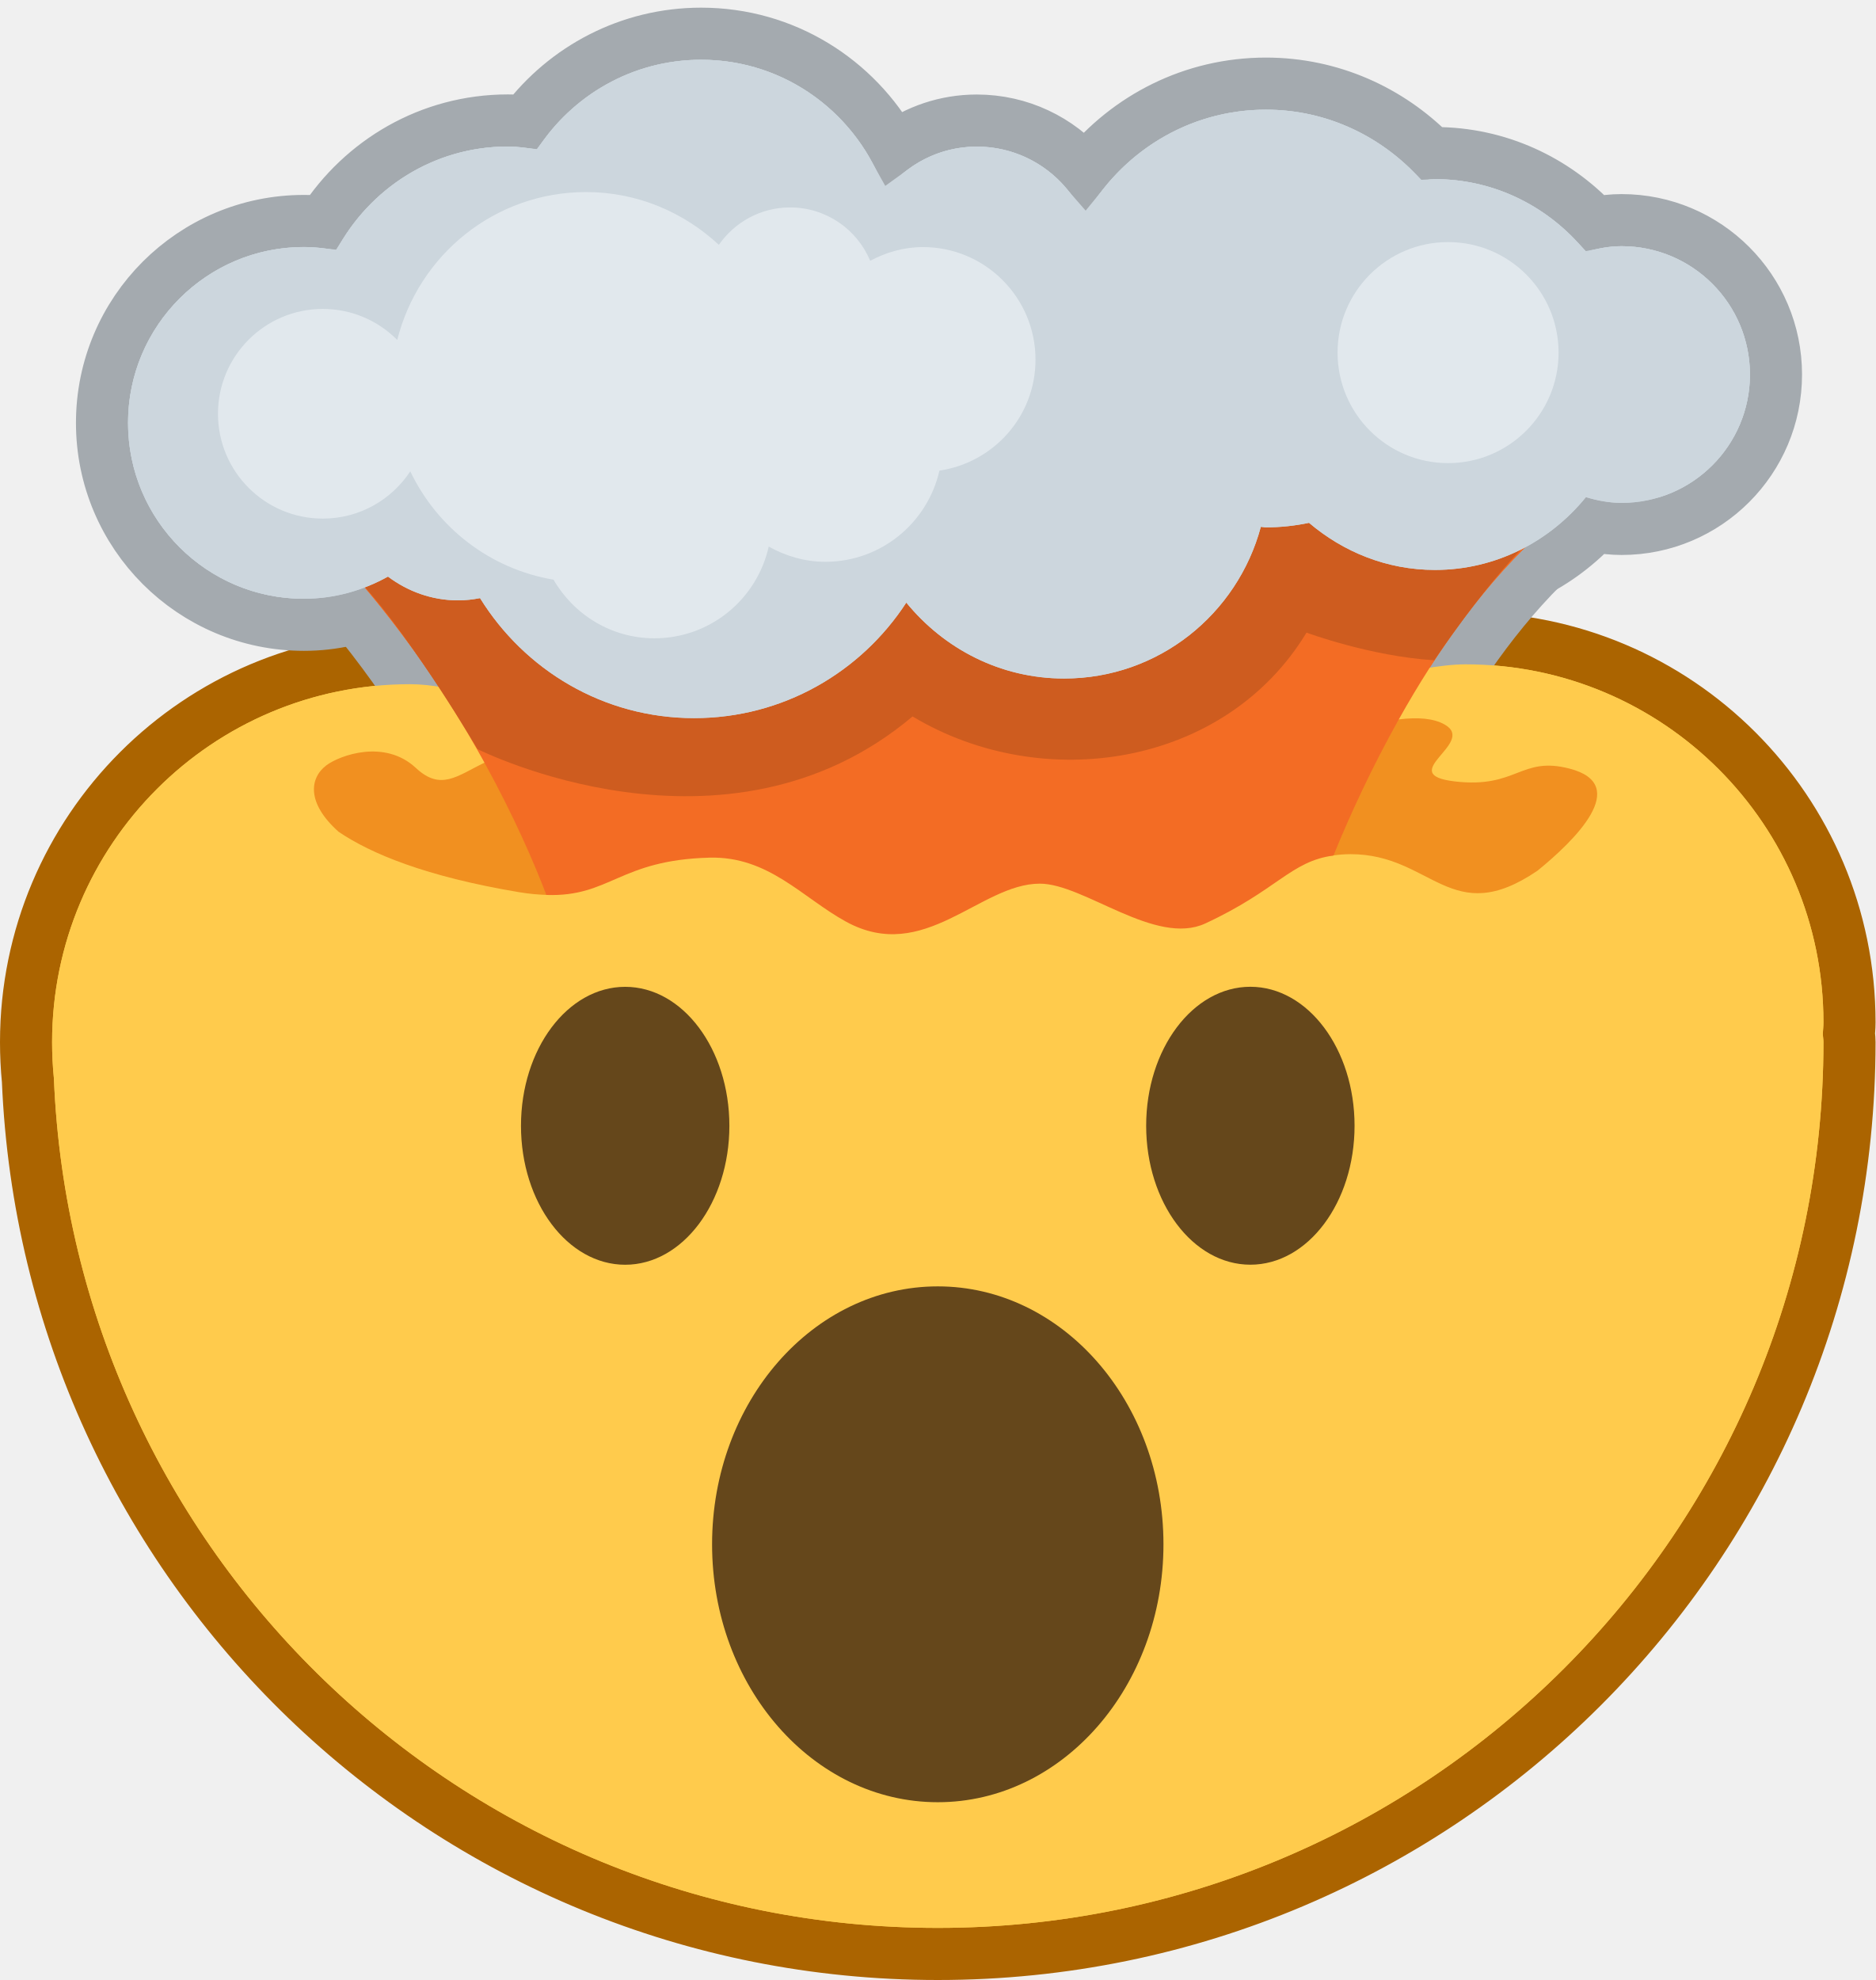
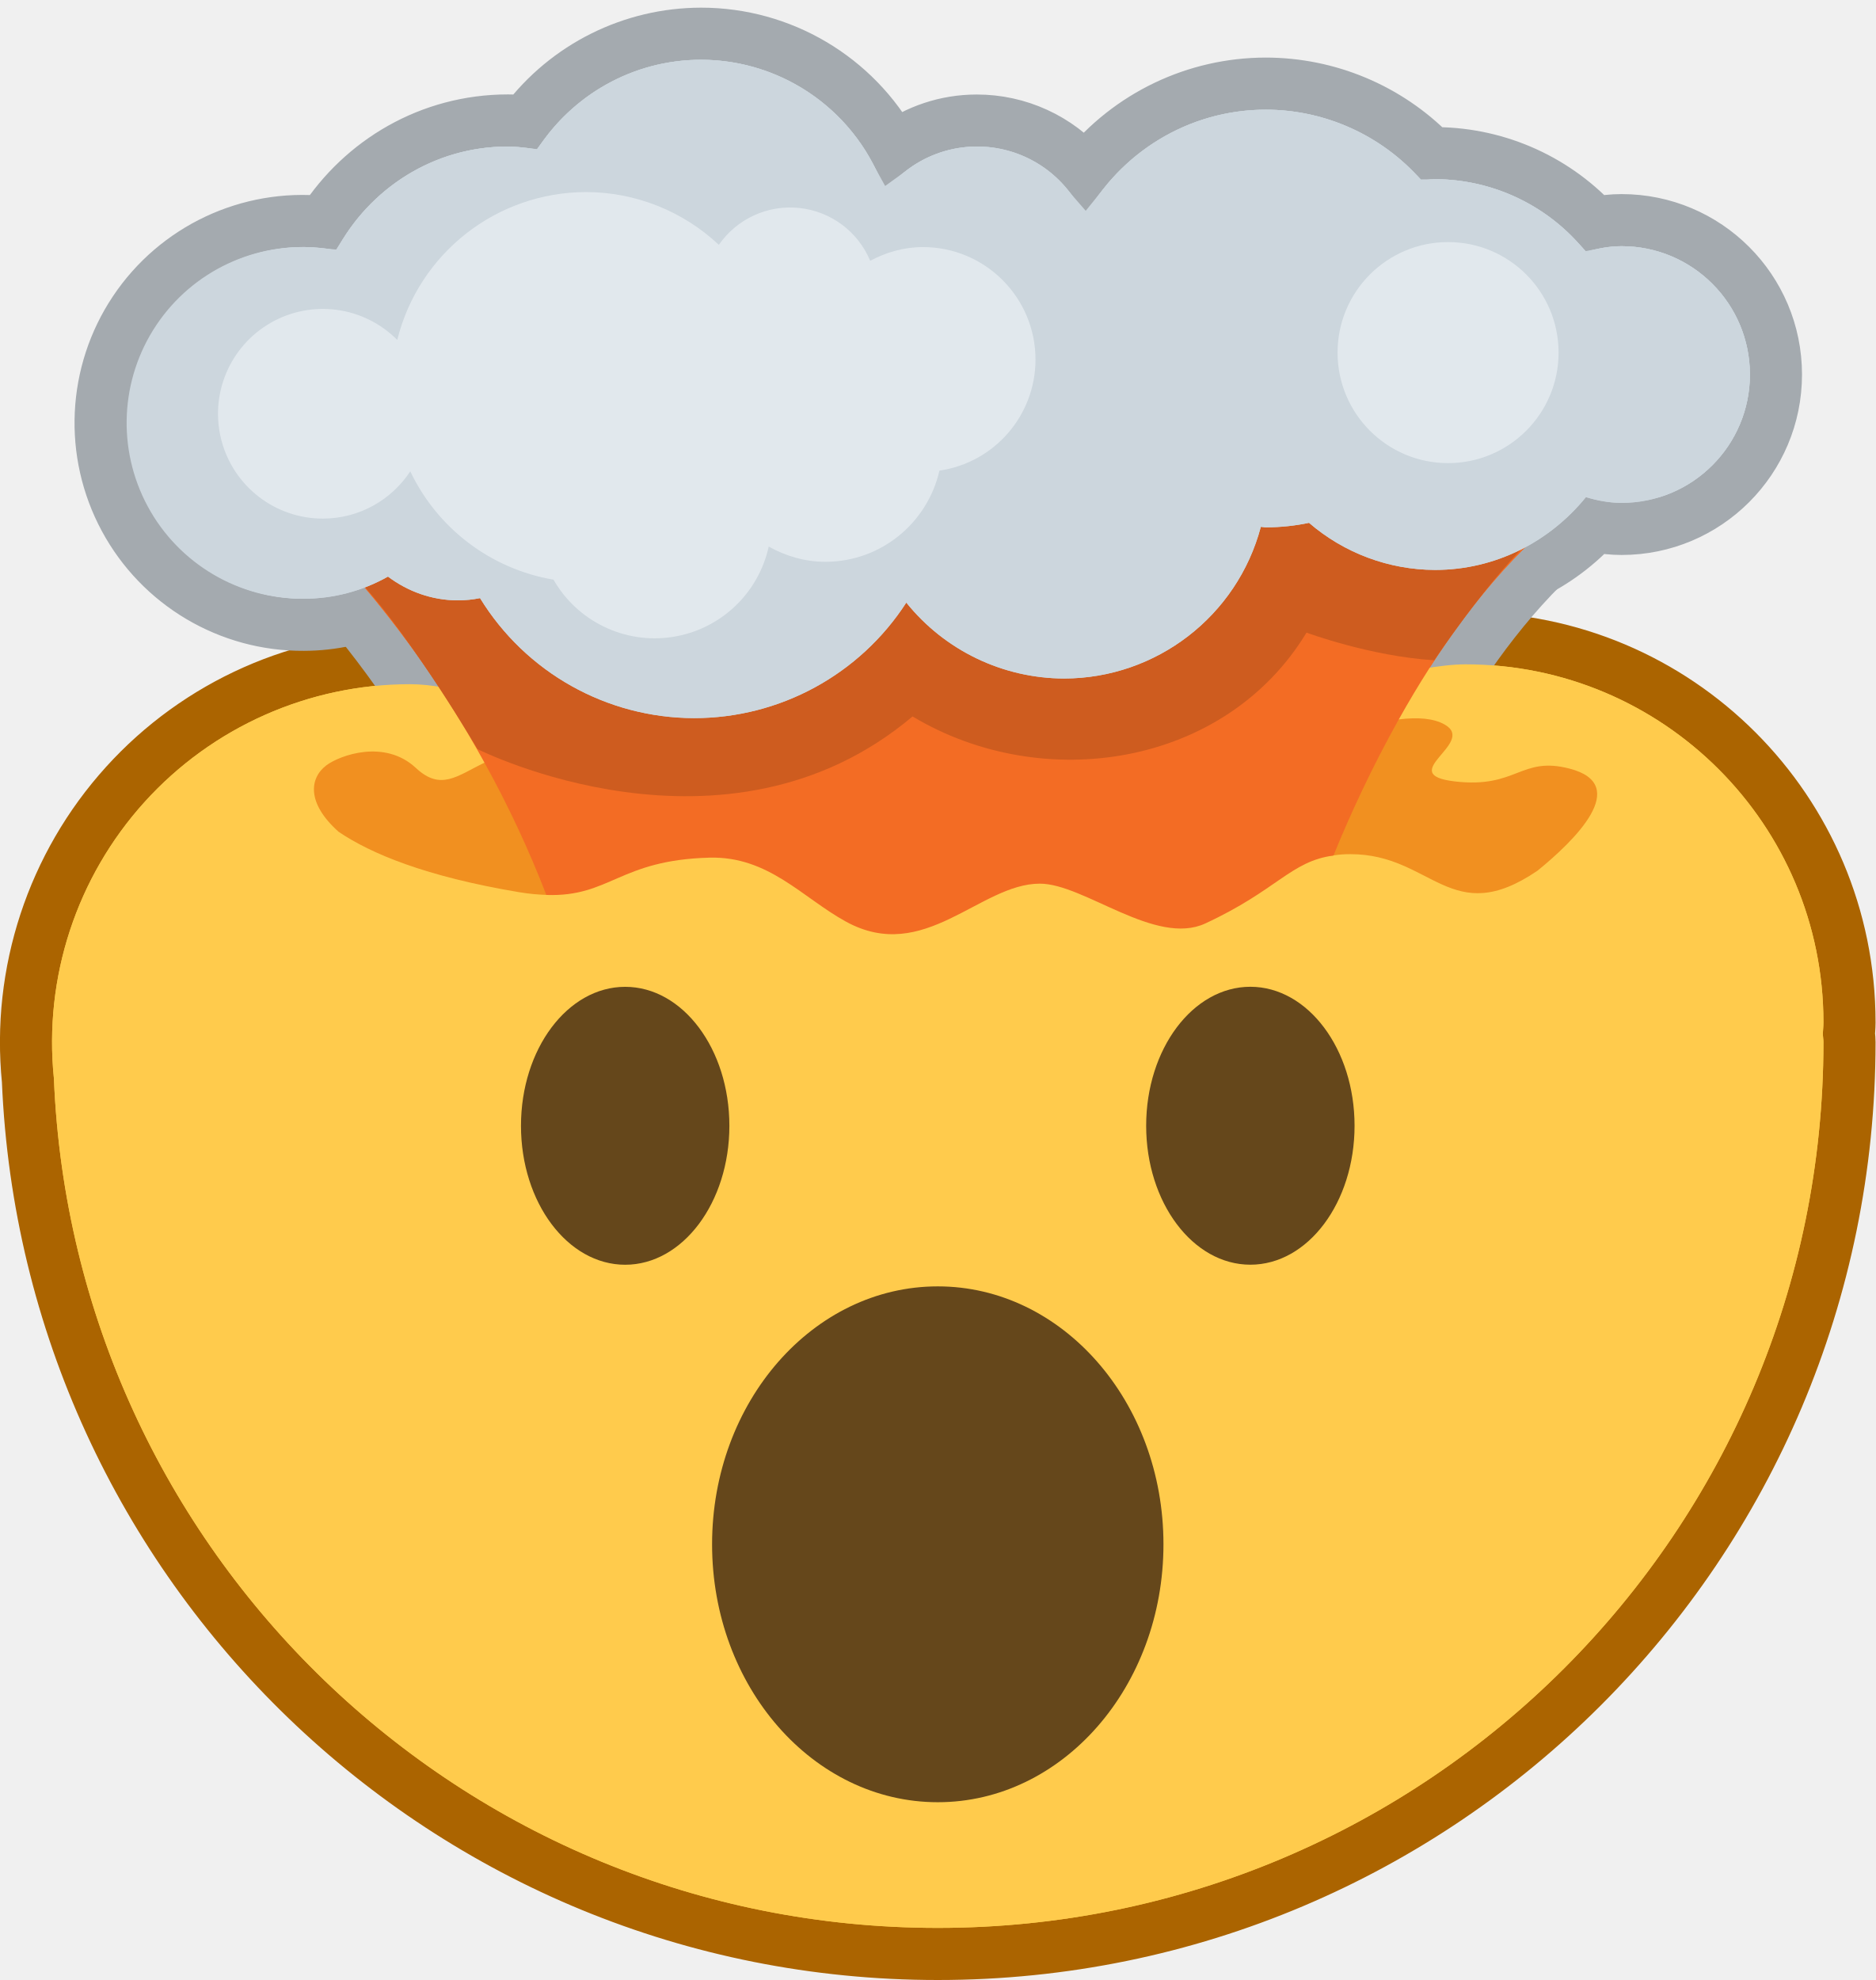
- <svg xmlns="http://www.w3.org/2000/svg" width="36" height="38" viewBox="0 0 36 38" fill="none">
-   <g clip-path="url(#clip0_47_3)">
-     <path d="M25.308 12.826L25.276 12.836L12.36 14.198C12.28 14.154 12.17 14.094 12.036 14.023C11.748 13.871 11.346 13.668 10.89 13.465C10.001 13.069 8.819 12.631 7.87 12.631C3.799 12.631 0.5 15.93 0.5 20C0.5 20.249 0.512 20.494 0.536 20.737C0.925 30.057 8.584 37.5 18 37.5C27.665 37.5 35.5 29.665 35.5 20C35.5 19.947 35.495 19.9 35.492 19.872C35.491 19.857 35.49 19.847 35.489 19.839C35.49 19.826 35.491 19.813 35.492 19.796C35.493 19.788 35.493 19.778 35.494 19.768C35.497 19.728 35.5 19.676 35.5 19.619C35.5 15.549 32.201 12.25 28.131 12.25C27.572 12.25 26.83 12.41 26.264 12.555C25.973 12.629 25.714 12.703 25.528 12.759C25.435 12.786 25.36 12.81 25.308 12.826Z" fill="#FFCB4C" stroke="#AB6400" />
-     <path d="M31.125 4.225C30.945 4.225 30.775 4.245 30.615 4.276C29.845 3.461 28.761 2.938 27.541 2.938C27.52 2.938 27.499 2.939 27.479 2.94C26.668 2.124 25.55 1.605 24.299 1.605C22.89 1.605 21.648 2.257 20.827 3.265C20.323 2.683 19.58 2.314 18.749 2.314C18.15 2.314 17.602 2.508 17.155 2.832C16.432 1.533 15.056 0.647 13.458 0.647C12.074 0.647 10.851 1.312 10.077 2.332C9.974 2.32 9.864 2.312 9.75 2.312C8.25 2.312 6.951 3.096 6.198 4.261C6.079 4.248 5.958 4.241 5.833 4.241C3.693 4.241 1.958 5.976 1.958 8.116C1.958 10.256 3.693 11.991 5.833 11.991C6.401 11.991 6.934 11.863 7.413 11.643C7.815 11.88 8.284 12.022 8.792 12.022C8.852 12.022 8.912 12.02 8.97 12.016C9.935 13.381 11.516 14.282 13.323 14.282C14.983 14.282 16.461 13.525 17.442 12.343C18.225 13.068 19.266 13.522 20.425 13.522C22.338 13.522 23.948 12.305 24.566 10.613C24.71 10.604 24.852 10.589 24.991 10.567C25.698 11.104 26.576 11.438 27.543 11.438C28.762 11.438 29.847 10.915 30.616 10.1C30.776 10.131 30.946 10.151 31.126 10.151C32.762 10.151 34.089 8.824 34.089 7.188C34.089 5.552 32.761 4.225 31.125 4.225Z" fill="#CCD6DD" stroke="#A4AAAF" />
-     <path d="M6.147 9.617L5.438 8.906V10.115V10.117V10.617H5.731C7.136 12.059 8.145 13.576 8.862 14.879C9.416 15.886 9.796 16.765 10.02 17.353L10.138 17.665L10.47 17.676C11.166 17.699 11.599 17.511 11.992 17.34C12.015 17.329 12.038 17.32 12.061 17.309C12.44 17.146 12.85 16.98 13.63 16.96C14.065 16.948 14.413 17.09 14.776 17.316C14.935 17.414 15.087 17.522 15.253 17.641C15.284 17.662 15.315 17.684 15.347 17.707C15.544 17.847 15.762 17.998 16 18.128L16 18.128C16.96 18.653 17.793 18.395 18.447 18.084C18.6 18.011 18.749 17.932 18.886 17.86L18.906 17.849C19.052 17.772 19.185 17.702 19.315 17.642C19.578 17.52 19.781 17.459 19.959 17.459C20.069 17.459 20.238 17.502 20.492 17.604C20.643 17.666 20.785 17.73 20.94 17.801C21.053 17.852 21.173 17.907 21.308 17.966C21.6 18.093 21.93 18.221 22.264 18.282C22.602 18.344 22.981 18.345 23.345 18.177L23.345 18.177C24.013 17.867 24.438 17.574 24.761 17.351C24.795 17.328 24.827 17.306 24.858 17.285C25.185 17.061 25.372 16.954 25.663 16.914L25.949 16.875L26.058 16.608C26.373 15.833 26.784 14.947 27.283 14.054L27.284 14.054C28.008 12.757 28.914 11.469 30.019 10.492L31.009 9.617H29.688H6.147Z" fill="#F36C24" stroke="#A4AAAF" />
-     <path d="M35 19.619C35 15.825 31.925 12.75 28.131 12.75C27.152 12.75 25.379 13.328 25.379 13.328L12.253 14.712C12.253 14.712 9.536 13.131 7.87 13.131C4.075 13.131 1 16.206 1 20C1 20.237 1.012 20.471 1.035 20.702C1.406 29.763 8.849 37 18 37C27.389 37 35 29.389 35 20C35 19.948 34.991 19.899 34.988 19.847C34.991 19.771 35 19.696 35 19.619Z" fill="#FFCB4C" />
-     <path d="M30.126 14.751C29.185 14.507 29.117 15.137 27.924 14.997C26.756 14.86 28.353 14.258 27.729 13.905C27.519 13.786 27.218 13.761 26.847 13.807C25.795 13.936 9.893 14.351 9.3 14.637C8.773 14.891 8.461 15.185 7.982 14.738C7.379 14.176 6.516 14.5 6.266 14.687C5.944 14.929 5.877 15.409 6.5 15.964C7.121 16.384 8.173 16.823 9.965 17.123C10.162 17.156 10.33 17.169 10.487 17.175C11.714 17.216 11.884 15.505 13.617 15.459C14.753 15.429 24.77 16.529 25.595 16.417C25.696 16.403 25.802 16.393 25.924 16.393C27.487 16.393 27.85 17.843 29.513 16.709C30.218 16.136 31.324 15.061 30.126 14.751Z" fill="#F19020" />
-     <path d="M5.938 10.115C7.461 11.642 8.542 13.26 9.3 14.638C9.866 15.667 10.256 16.567 10.487 17.176C11.714 17.217 11.884 16.506 13.617 16.46C14.753 16.43 15.4 17.229 16.24 17.689C17.742 18.511 18.809 16.959 19.959 16.959C20.809 16.959 22.178 18.166 23.135 17.723C24.522 17.08 24.77 16.532 25.595 16.419C25.917 15.628 26.336 14.723 26.847 13.81C27.587 12.486 28.525 11.145 29.688 10.117H5.938V10.115Z" fill="#F36C24" />
-     <path d="M29.306 10.435C30.587 9.172 6.267 10.451 6.965 11.223C7.953 12.317 9.165 14.376 9.165 14.376C9.165 14.376 13.922 16.781 17.516 13.75C20.016 15.25 23.516 14.719 25.078 12.141C25.078 12.141 26.295 12.594 27.529 12.672C27.529 12.672 28.482 11.247 29.306 10.435Z" fill="#CE5C1F" />
-     <path d="M18 34.588C20.392 34.588 22.332 32.372 22.332 29.638C22.332 26.904 20.392 24.688 18 24.688C15.607 24.688 13.668 26.904 13.668 29.638C13.668 32.372 15.607 34.588 18 34.588Z" fill="#65471B" />
-     <path d="M14 21.606C14 23.079 13.104 24.273 12 24.273C10.895 24.273 10 23.079 10 21.606C10 20.133 10.895 18.939 12 18.939C13.104 18.939 14 20.133 14 21.606ZM26 21.605C26 23.078 25.105 24.272 24 24.272C22.895 24.272 22 23.078 22 21.605C22 20.133 22.896 18.938 24 18.938C25.105 18.939 26 20.133 26 21.605Z" fill="#65471B" />
-     <path d="M31.125 4.725C30.885 4.725 30.658 4.77 30.439 4.834C29.751 3.989 28.716 3.438 27.541 3.438C27.454 3.438 27.372 3.458 27.286 3.464C26.552 2.637 25.492 2.105 24.299 2.105C22.794 2.105 21.499 2.944 20.813 4.171C20.467 3.373 19.674 2.814 18.749 2.814C18.031 2.814 17.4 3.156 16.988 3.679C16.48 2.209 15.1 1.147 13.458 1.147C12.135 1.147 10.978 1.836 10.31 2.87C10.126 2.841 9.942 2.812 9.75 2.812C8.318 2.812 7.089 3.624 6.457 4.804C6.254 4.766 6.047 4.741 5.833 4.741C3.969 4.741 2.458 6.252 2.458 8.116C2.458 9.98 3.969 11.491 5.833 11.491C6.421 11.491 6.968 11.332 7.447 11.066C7.823 11.348 8.285 11.522 8.792 11.522C8.937 11.522 9.077 11.506 9.214 11.479C10.069 12.858 11.581 13.782 13.323 13.782C15.032 13.782 16.529 12.897 17.396 11.565C18.116 12.447 19.198 13.022 20.425 13.022C22.24 13.022 23.752 11.784 24.201 10.111C24.235 10.112 24.266 10.121 24.3 10.121C24.583 10.121 24.859 10.09 25.126 10.034C25.78 10.59 26.617 10.938 27.543 10.938C28.717 10.938 29.753 10.387 30.44 9.542C30.659 9.606 30.886 9.651 31.126 9.651C32.486 9.651 33.589 8.548 33.589 7.188C33.589 5.828 32.485 4.725 31.125 4.725Z" fill="#CCD6DD" />
-     <path d="M31.125 4.725C30.885 4.725 30.658 4.77 30.439 4.834C29.751 3.989 28.716 3.438 27.541 3.438C27.454 3.438 27.372 3.458 27.286 3.464C26.552 2.637 25.492 2.105 24.299 2.105C22.794 2.105 21.499 2.944 20.813 4.171C20.467 3.373 19.674 2.814 18.749 2.814C18.031 2.814 17.4 3.156 16.988 3.679C16.48 2.209 15.1 1.147 13.458 1.147C12.135 1.147 10.978 1.836 10.31 2.87C10.126 2.841 9.942 2.812 9.75 2.812C8.318 2.812 7.089 3.624 6.457 4.804C6.254 4.766 6.047 4.741 5.833 4.741C3.969 4.741 2.458 6.252 2.458 8.116C2.458 9.98 3.969 11.491 5.833 11.491C6.421 11.491 6.968 11.332 7.447 11.066C7.823 11.348 8.285 11.522 8.792 11.522C8.937 11.522 9.077 11.506 9.214 11.479C10.069 12.858 11.581 13.782 13.323 13.782C15.032 13.782 16.529 12.897 17.396 11.565C18.116 12.447 19.198 13.022 20.425 13.022C22.24 13.022 23.752 11.784 24.201 10.111C24.235 10.112 24.266 10.121 24.3 10.121C24.583 10.121 24.859 10.09 25.126 10.034C25.78 10.59 26.617 10.938 27.543 10.938C28.717 10.938 29.753 10.387 30.44 9.542C30.659 9.606 30.886 9.651 31.126 9.651C32.486 9.651 33.589 8.548 33.589 7.188C33.589 5.828 32.485 4.725 31.125 4.725Z" fill="#CCD6DD" />
-     <path d="M27.795 8.888C28.966 8.888 29.916 7.938 29.916 6.767C29.916 5.596 28.966 4.646 27.795 4.646C26.624 4.646 25.674 5.596 25.674 6.767C25.674 7.938 26.624 8.888 27.795 8.888Z" fill="#E1E8ED" />
-     <path d="M19.876 6.903C19.876 5.71 18.909 4.742 17.716 4.742C17.348 4.742 17.006 4.843 16.703 5.005C16.452 4.404 15.859 3.981 15.166 3.981C14.599 3.981 14.099 4.266 13.798 4.699C13.128 4.076 12.237 3.686 11.25 3.686C9.495 3.686 8.034 4.896 7.625 6.524C7.26 6.157 6.755 5.929 6.196 5.929C5.085 5.929 4.184 6.83 4.184 7.941C4.184 9.052 5.085 9.953 6.196 9.953C6.899 9.953 7.515 9.592 7.875 9.046C8.392 10.127 9.404 10.919 10.624 11.125C11.014 11.795 11.731 12.25 12.562 12.25C13.636 12.25 14.531 11.496 14.755 10.49C15.079 10.67 15.446 10.782 15.842 10.782C16.912 10.782 17.804 10.033 18.032 9.032C19.074 8.877 19.876 7.988 19.876 6.903Z" fill="#E1E8ED" />
+ <svg xmlns="http://www.w3.org/2000/svg" width="36" height="38" fill="none">
+   <g clip-path="url(#a)">
+     <path fill="#FFCB4C" stroke="#AB6400" d="m25.308 12.826-.032.01-12.916 1.362q-.122-.067-.324-.175a19 19 0 0 0-1.146-.558c-.889-.396-2.07-.834-3.02-.834a7.37 7.37 0 0 0-7.334 8.106C.926 30.057 8.584 37.5 18 37.5c9.665 0 17.5-7.835 17.5-17.5 0-.053-.005-.1-.008-.128l-.003-.033.003-.043.002-.028q.005-.062.006-.149a7.37 7.37 0 0 0-7.369-7.369c-.559 0-1.301.16-1.867.305a19 19 0 0 0-.956.271Z" />
+     <path fill="#CCD6DD" stroke="#A4AAAF" d="M31.125 4.225c-.18 0-.35.02-.51.051a4.21 4.21 0 0 0-3.136-1.336 4.47 4.47 0 0 0-3.18-1.335 4.46 4.46 0 0 0-3.472 1.66 2.74 2.74 0 0 0-2.078-.951c-.6 0-1.147.194-1.594.518A4.22 4.22 0 0 0 13.458.647a4.24 4.24 0 0 0-3.38 1.685 3 3 0 0 0-.328-.02c-1.5 0-2.8.784-3.552 1.949a3.875 3.875 0 1 0-.365 7.73 3.8 3.8 0 0 0 1.58-.348 2.7 2.7 0 0 0 1.557.373 5.32 5.32 0 0 0 4.353 2.266 5.34 5.34 0 0 0 4.12-1.939 4.37 4.37 0 0 0 2.982 1.179 4.41 4.41 0 0 0 4.141-2.91q.216-.012.425-.045a4.2 4.2 0 0 0 2.552.871 4.2 4.2 0 0 0 3.073-1.338c.16.031.33.051.51.051a2.963 2.963 0 1 0-.001-5.926Z" />
+     <path fill="#F36C24" stroke="#A4AAAF" d="m6.147 9.617-.709-.711v1.711h.293a19.7 19.7 0 0 1 3.13 4.262 20 20 0 0 1 1.159 2.474l.118.312.332.01c.696.024 1.129-.164 1.521-.335l.07-.03c.379-.164.79-.33 1.57-.35.434-.012.782.13 1.145.356.159.098.31.206.477.325l.094.066c.197.14.415.29.653.42.96.526 1.793.268 2.447-.043.153-.073.302-.152.44-.224l.02-.011c.145-.077.278-.147.408-.207.263-.122.466-.183.644-.183.11 0 .28.043.533.145.151.062.293.126.448.197.113.052.233.106.368.165.292.127.622.255.956.316.338.062.717.063 1.081-.105.668-.31 1.093-.603 1.416-.826l.097-.066c.327-.224.514-.33.805-.37l.286-.04.11-.267c.314-.775.725-1.661 1.224-2.554.725-1.297 1.631-2.585 2.736-3.562l.99-.875H6.148Z" />
+     <path fill="#FFCB4C" d="M35 19.619a6.87 6.87 0 0 0-6.869-6.869c-.979 0-2.752.578-2.752.578l-13.126 1.384s-2.717-1.581-4.383-1.581a6.87 6.87 0 0 0-6.835 7.571C1.406 29.763 8.849 37 18 37c9.389 0 17-7.611 17-17 0-.052-.009-.101-.012-.153.003-.076.012-.151.012-.228" />
+     <path fill="#F19020" d="M30.126 14.751c-.941-.244-1.009.386-2.202.246-1.168-.137.429-.739-.195-1.092-.21-.119-.511-.144-.882-.098-1.052.129-16.954.544-17.547.83-.527.254-.839.548-1.318.101-.603-.562-1.466-.238-1.716-.051-.322.242-.389.722.234 1.277.621.42 1.673.859 3.465 1.159.197.033.365.046.522.052 1.227.041 1.397-1.67 3.13-1.716 1.136-.03 11.153 1.07 11.978.958a2 2 0 0 1 .329-.024c1.563 0 1.926 1.45 3.589.316.705-.573 1.811-1.648.613-1.958" />
+     <path fill="#F36C24" d="M5.938 10.115c1.523 1.527 2.604 3.145 3.362 4.523a20.5 20.5 0 0 1 1.187 2.538c1.227.041 1.397-.67 3.13-.716 1.136-.03 1.783.769 2.623 1.229 1.502.822 2.569-.73 3.719-.73.85 0 2.219 1.207 3.176.764 1.387-.643 1.635-1.191 2.46-1.304.322-.791.741-1.696 1.252-2.609.74-1.324 1.678-2.665 2.841-3.693H5.938z" />
+     <path fill="#CE5C1F" d="M29.306 10.435c1.281-1.263-23.039.016-22.341.788.988 1.094 2.2 3.153 2.2 3.153s4.757 2.405 8.351-.626c2.5 1.5 6 .969 7.562-1.609 0 0 1.217.453 2.451.531 0 0 .953-1.425 1.777-2.237" />
+     <path fill="#65471B" d="M18 34.588c2.392 0 4.332-2.216 4.332-4.95s-1.94-4.95-4.332-4.95-4.332 2.216-4.332 4.95 1.94 4.95 4.332 4.95M14 21.606c0 1.473-.896 2.667-2 2.667s-2-1.194-2-2.667.895-2.667 2-2.667 2 1.194 2 2.667m12-.001c0 1.473-.895 2.667-2 2.667s-2-1.194-2-2.667.896-2.667 2-2.667c1.105.001 2 1.195 2 2.667" />
+     <path fill="#CCD6DD" d="M31.125 4.725c-.24 0-.467.045-.686.109a3.73 3.73 0 0 0-2.898-1.396c-.087 0-.169.02-.255.026a3.98 3.98 0 0 0-2.987-1.359c-1.505 0-2.8.839-3.486 2.066a2.236 2.236 0 0 0-3.825-.492 3.74 3.74 0 0 0-3.53-2.532c-1.323 0-2.48.689-3.148 1.723a3.6 3.6 0 0 0-.56-.058c-1.432 0-2.661.812-3.293 1.992a3.4 3.4 0 0 0-.624-.063 3.375 3.375 0 1 0 0 6.75 3.3 3.3 0 0 0 1.614-.425c.376.282.838.456 1.345.456q.217-.001.422-.043a4.83 4.83 0 0 0 4.109 2.303 4.85 4.85 0 0 0 4.073-2.217 3.9 3.9 0 0 0 3.029 1.457 3.914 3.914 0 0 0 3.776-2.911c.034.001.065.01.099.01q.425-.002.826-.087a3.72 3.72 0 0 0 2.417.904c1.174 0 2.21-.551 2.897-1.396.219.064.446.109.686.109a2.463 2.463 0 1 0-.001-4.926" />
+     <path fill="#CCD6DD" d="M31.125 4.725c-.24 0-.467.045-.686.109a3.73 3.73 0 0 0-2.898-1.396c-.087 0-.169.02-.255.026a3.98 3.98 0 0 0-2.987-1.359c-1.505 0-2.8.839-3.486 2.066a2.236 2.236 0 0 0-3.825-.492 3.74 3.74 0 0 0-3.53-2.532c-1.323 0-2.48.689-3.148 1.723a3.6 3.6 0 0 0-.56-.058c-1.432 0-2.661.812-3.293 1.992a3.4 3.4 0 0 0-.624-.063 3.375 3.375 0 1 0 0 6.75 3.3 3.3 0 0 0 1.614-.425c.376.282.838.456 1.345.456q.217-.001.422-.043a4.83 4.83 0 0 0 4.109 2.303 4.85 4.85 0 0 0 4.073-2.217 3.9 3.9 0 0 0 3.029 1.457 3.914 3.914 0 0 0 3.776-2.911c.034.001.065.01.099.01q.425-.002.826-.087a3.72 3.72 0 0 0 2.417.904c1.174 0 2.21-.551 2.897-1.396.219.064.446.109.686.109a2.463 2.463 0 1 0-.001-4.926" />
+     <path fill="#E1E8ED" d="M27.795 8.888a2.121 2.121 0 1 0 0-4.242 2.121 2.121 0 0 0 0 4.242M19.876 6.903a2.16 2.16 0 0 0-2.16-2.161c-.368 0-.71.101-1.013.263a1.665 1.665 0 0 0-2.905-.306 3.73 3.73 0 0 0-2.548-1.013 3.74 3.74 0 0 0-3.625 2.838 2.012 2.012 0 1 0-1.429 3.429c.703 0 1.319-.361 1.679-.907a3.74 3.74 0 0 0 2.749 2.079 2.24 2.24 0 0 0 4.131-.635c.324.18.691.292 1.087.292 1.07 0 1.962-.749 2.19-1.75a2.155 2.155 0 0 0 1.844-2.129" />
  </g>
  <defs>
-     <clipPath id="clip0_47_3">
-       <rect width="36" height="38" fill="white" />
+     <clipPath id="a">
+       <path fill="#fff" d="M0 0h36v38H0z" />
    </clipPath>
  </defs>
</svg>
